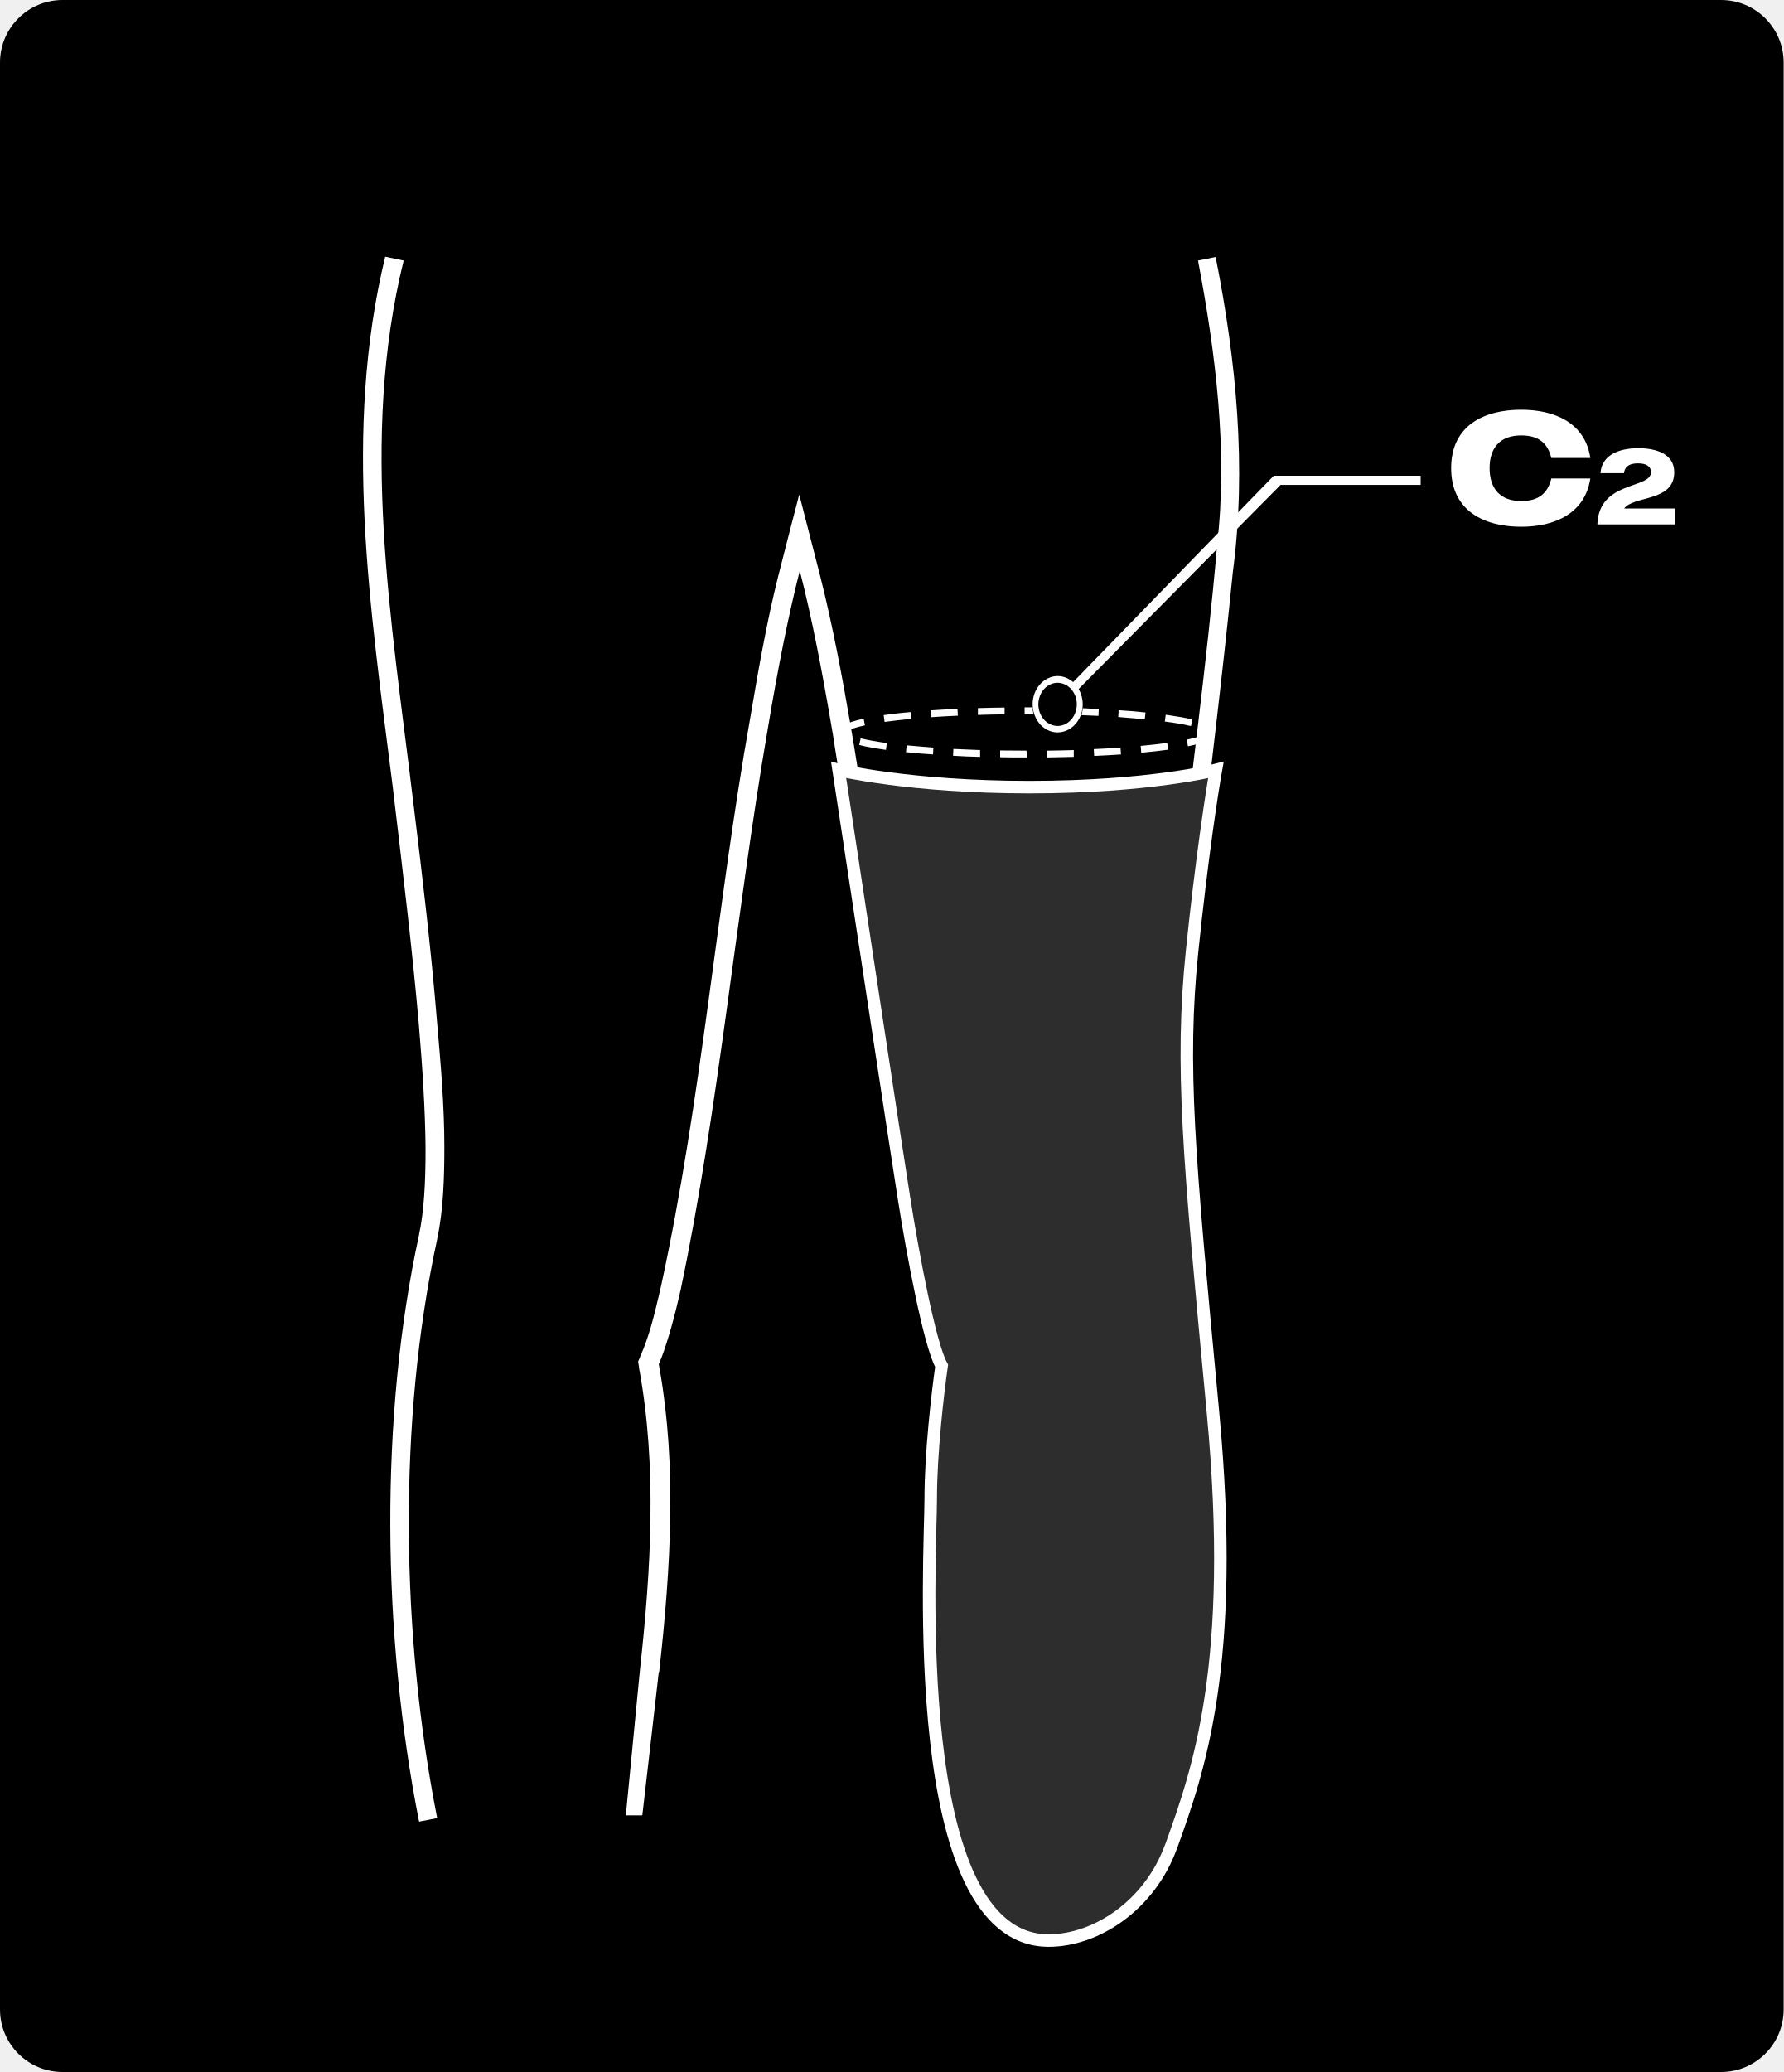
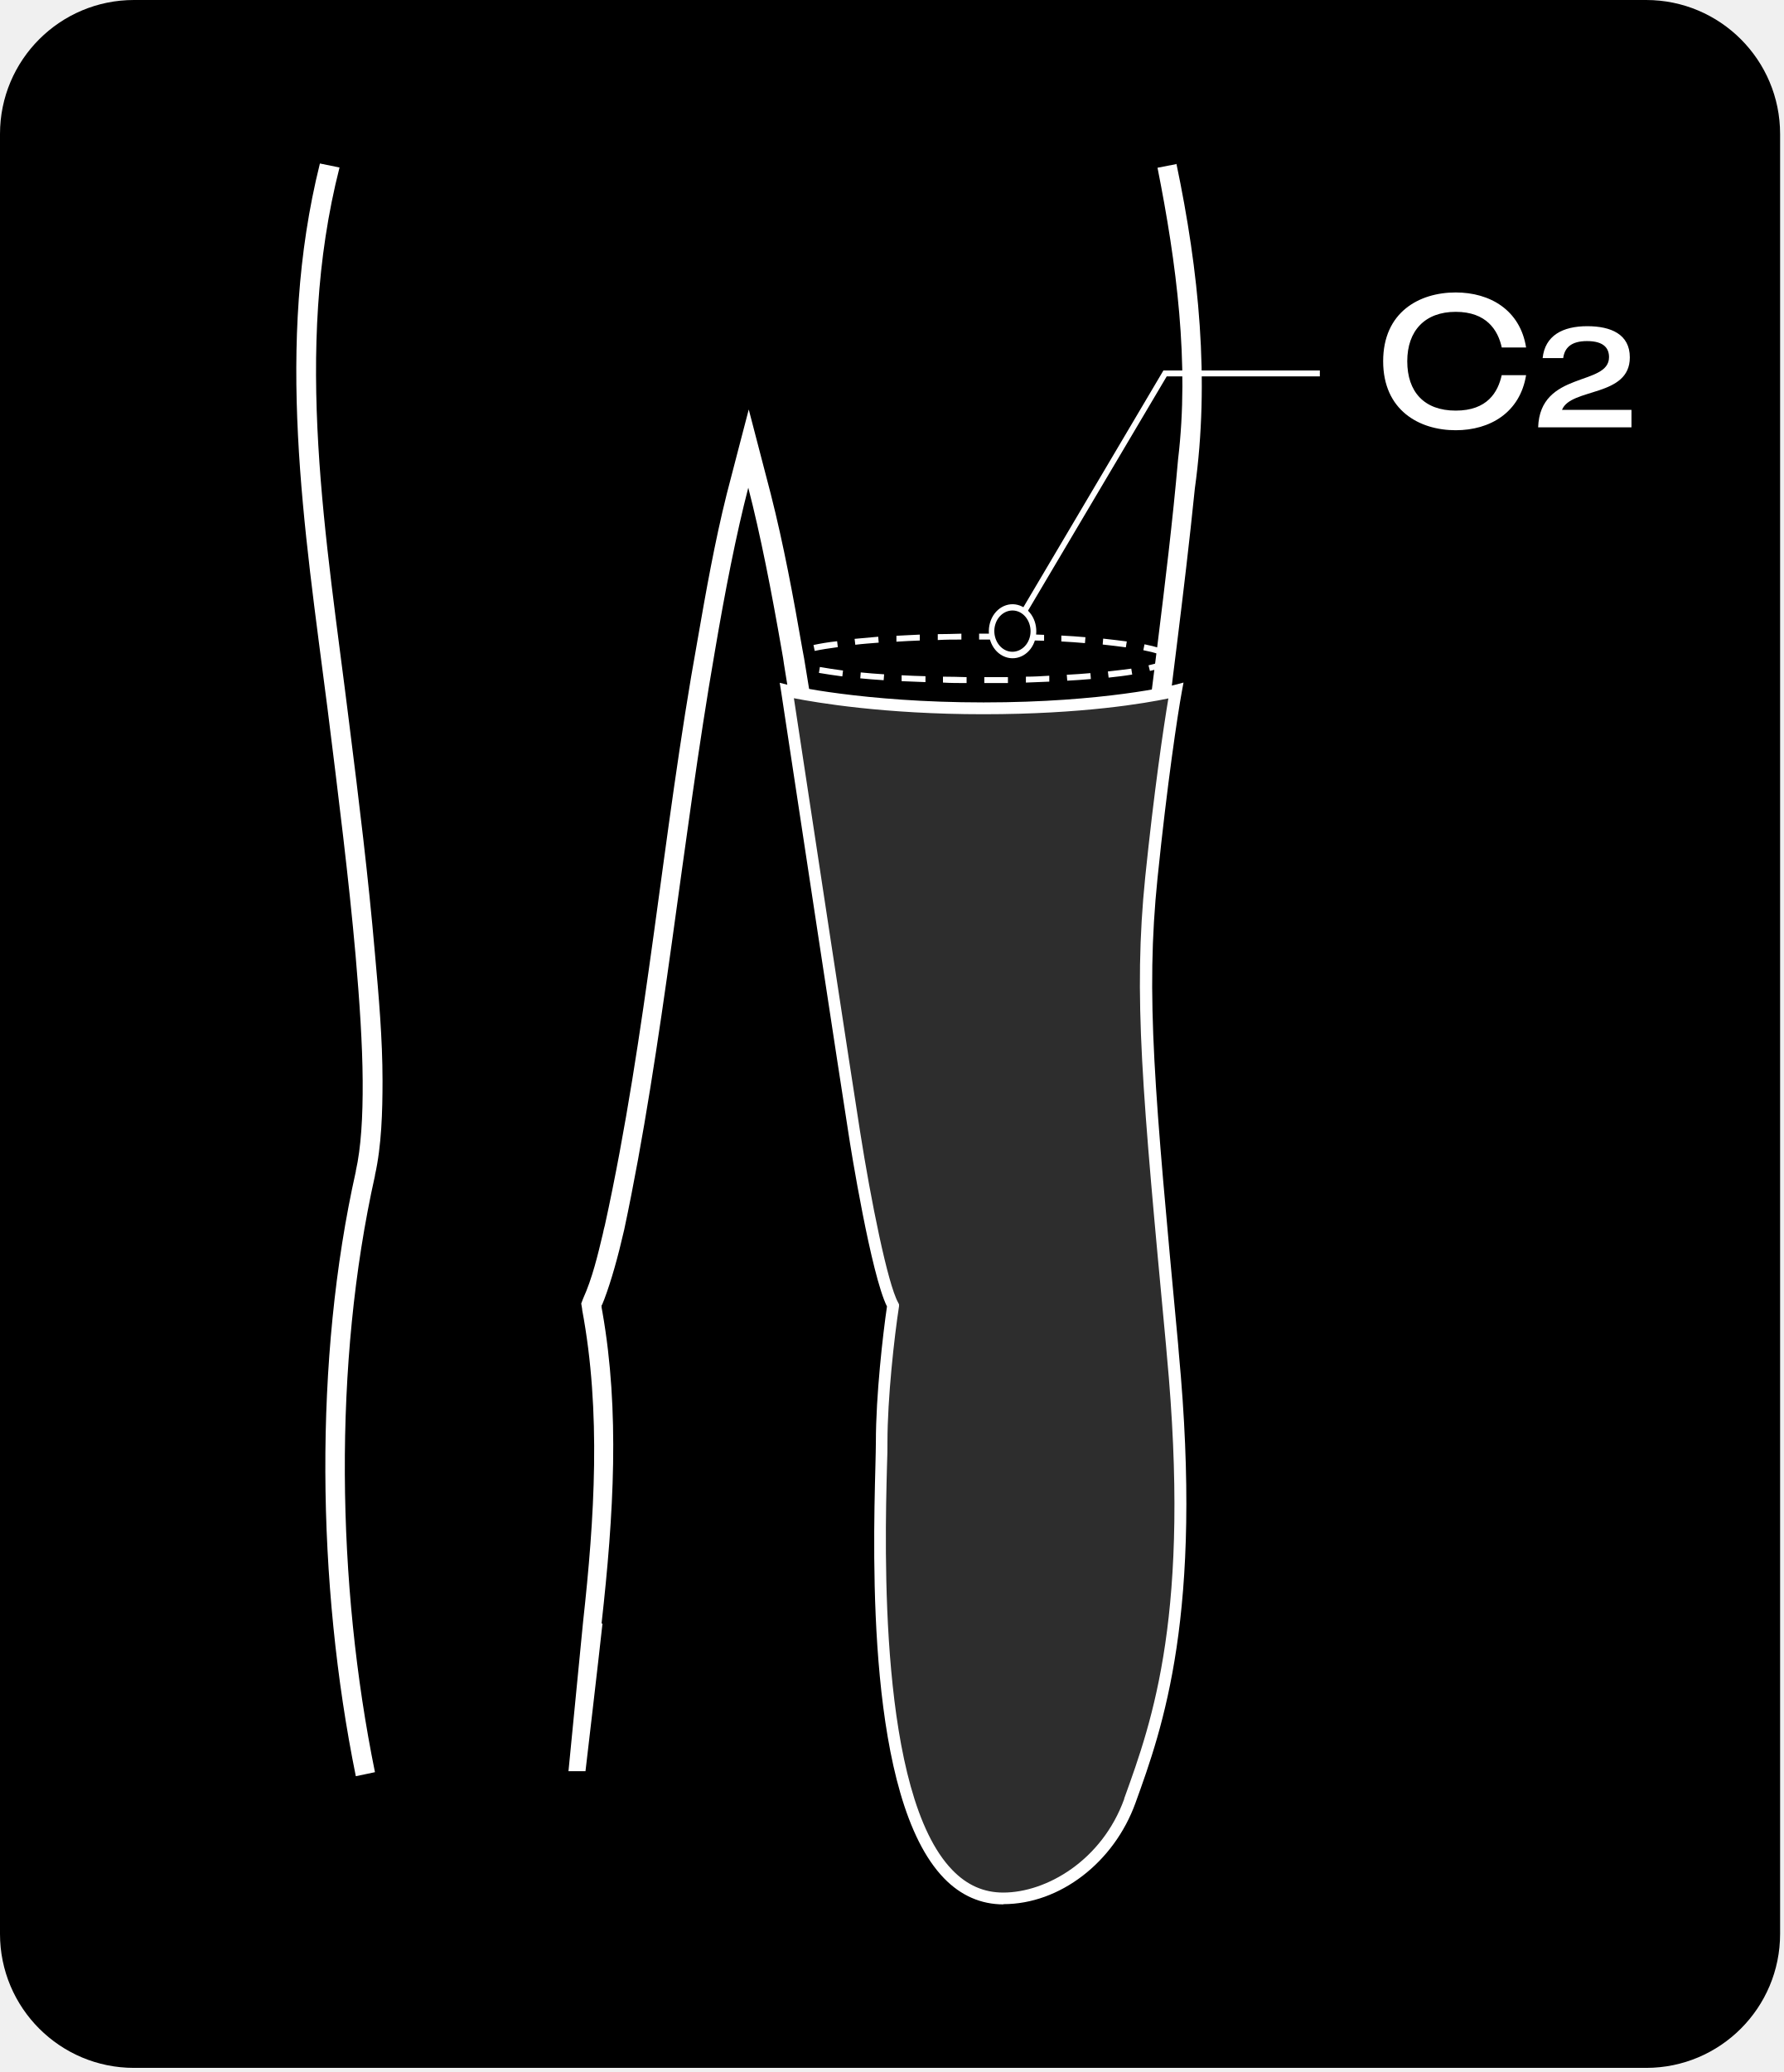
<svg xmlns="http://www.w3.org/2000/svg" width="285" height="331" viewBox="0 0 285 331" fill="none">
-   <rect width="285" height="331" rx="10" fill="black" />
-   <path fill-rule="evenodd" clip-rule="evenodd" d="M194.232 41C197.545 57.643 199.215 74.641 196.978 91.491C196.186 99.487 195.251 107.779 194.288 116.07C193.92 119.298 193.524 122.526 193.156 125.724C191.541 139.258 189.984 152.466 188.993 164.133C188.37 171.329 187.973 177.904 187.945 183.589C187.888 189.275 188.2 194.043 188.964 197.626V197.715C194.911 225.315 194.826 258.127 189.842 287H186.897C191.853 258.719 192.108 226.263 186.133 198.396V198.337C185.142 193.747 185 188.387 185 183.619C185 177.104 185.425 170.411 185.991 163.867C187.039 152.229 188.426 140.59 189.842 128.952C190.38 124.54 190.89 120.157 191.428 115.745C192.561 106.179 193.665 96.614 194.486 86.96C196.214 71.946 194.232 56.399 191.428 41.622L194.317 41.03L194.232 41Z" fill="white" />
-   <path fill-rule="evenodd" clip-rule="evenodd" d="M105.324 267.106C107.226 250.142 108.104 234.182 105.441 218.929C105.383 218.664 105.354 218.398 105.295 218.133V218.015L105.266 217.956V217.867L105.324 217.808C105.441 217.513 105.559 217.188 105.705 216.864C106.758 214.061 107.782 210.403 108.747 206.096C114.745 177.714 117.67 145.498 122.644 116.645C124.223 107.145 125.949 98.383 127.793 91.184C127.793 91.184 127.793 91.155 127.793 91.125C127.793 91.125 127.793 91.155 127.793 91.184C129.665 98.412 131.362 107.145 132.971 116.674C133.088 117.294 133.176 117.884 133.263 118.503C134.755 127.531 136.16 137.208 137.535 146.885V146.944C137.622 147.445 137.681 147.976 137.769 148.478L137.915 149.54L137.973 149.864C138.237 151.694 138.5 153.493 138.734 155.322L138.997 157.269C139.495 160.869 140.021 164.468 140.519 167.979C141.601 175.443 142.654 182.612 143.737 189.161C144.761 195.445 145.843 201.139 146.926 206.007V206.155C147.92 210.462 148.944 214.091 149.997 216.893C150.114 217.218 150.231 217.513 150.348 217.808V217.867L150.407 217.956C150.378 218.162 150.348 218.369 150.29 218.546C150.231 218.929 150.173 219.283 150.085 219.667C147.832 233.267 148.125 248.254 149.5 263.95C150.144 271.178 150.992 278.553 151.928 286.017H155C154.093 278.583 153.245 271.148 152.601 263.684C151.285 248.933 150.67 233.267 153.449 218.516V218.398L153.625 217.513L153.186 216.775C151.723 213.235 150.67 209.075 149.939 205.388C148.622 199.93 147.598 194.295 146.691 188.689C145.112 179.396 143.824 169.985 142.508 160.574C142.332 159.335 142.157 158.125 142.011 156.886C141.513 153.434 141.045 149.953 140.519 146.501V146.206C139.29 137.208 137.973 128.21 136.452 119.094C136.277 118.12 136.13 117.146 135.955 116.143C134.58 108.119 133.059 99.976 131.069 92.07C130.747 90.742 128.056 80.446 127.705 79C127.354 80.357 124.633 90.83 124.34 92.07C122.468 99.534 121.152 107.175 119.864 114.757C114.481 144.908 112.141 175.502 105.646 205.358C105.559 205.771 105.441 206.184 105.354 206.627C104.564 209.99 103.715 213.589 102.282 216.716V216.775L101.96 217.513L102.106 218.398V218.516C105.032 234.3 104.008 250.821 102.253 266.782L100 290H102.633C102.633 290 104.622 272.859 105.266 267.106H105.324Z" fill="white" />
-   <path fill-rule="evenodd" clip-rule="evenodd" d="M66.962 291C61.033 261.086 60.632 226.27 66.962 197.243V197.184C67.735 193.61 68.021 188.856 67.993 183.186C67.936 177.517 67.534 170.931 66.933 163.785C65.931 152.15 64.327 138.951 62.723 125.455C59.171 97.225 54.761 69.053 61.549 41L64.499 41.62C57.453 70.087 62.551 99.233 65.988 127.788C67.449 139.689 68.881 151.589 69.854 163.519C70.427 170.046 71 176.69 71 183.216C71 187.97 70.857 193.315 69.854 197.892V197.951C63.525 227.127 64.098 261.293 69.854 290.439" fill="white" />
-   <path d="M187.145 294.903C183.724 304.398 175.142 310 167.562 310C144.794 310 148.717 248.374 148.717 239.352C148.717 232.128 149.837 222.456 150.457 218.181C148.569 214.849 145.856 200.401 144.44 191.378C143.29 184.154 137.008 142.785 134 123C134 123 145.384 125.742 164.495 125.742C183.606 125.742 194.282 123 194.282 123C193.663 126.479 192.011 137.153 190.478 151.955C188.59 170.266 189.976 184.891 193.692 224.284L193.81 225.552C197.615 265.859 191.451 282.961 187.174 294.844L187.145 294.903Z" fill="#2D2D2D" stroke="white" stroke-width="2" stroke-miterlimit="10" />
-   <path d="M164.104 121H164.015C162.593 121 161.17 121 159.807 120.97V119.883C161.2 119.883 162.593 119.913 164.015 119.913L164.104 121ZM167.304 121V119.913C168.756 119.913 170.178 119.853 171.57 119.823V120.909C170.207 120.94 168.785 120.97 167.304 121ZM156.578 120.909C155.096 120.879 153.674 120.819 152.281 120.728L152.341 119.642C153.704 119.702 155.156 119.762 156.607 119.823V120.909H156.578ZM174.83 120.758L174.77 119.672C176.252 119.611 177.674 119.521 179.037 119.43L179.126 120.517C177.763 120.608 176.311 120.698 174.83 120.758ZM149.052 120.517C147.541 120.426 146.089 120.306 144.756 120.155L144.874 119.068C146.207 119.189 147.63 119.309 149.141 119.43L149.081 120.517H149.052ZM182.356 120.245L182.267 119.158C183.837 119.008 185.259 118.857 186.504 118.675L186.652 119.762C185.378 119.943 183.956 120.094 182.356 120.245ZM141.556 119.792C139.867 119.551 138.415 119.309 137.289 119.008L137.526 117.951C138.622 118.223 140.015 118.464 141.704 118.706L141.556 119.792ZM189.822 119.219L189.615 118.162C192.667 117.528 192.933 116.985 192.933 116.955L193.763 116.351C193.911 116.562 194 116.774 194 117.015C194 117.951 192.756 118.615 189.822 119.219ZM134.059 117.347C134.059 117.347 134 117.136 134 117.015C134 116.079 135.215 115.415 138 114.811L138.207 115.868C135.333 116.502 135.037 117.015 135.037 117.045L134.03 117.377L134.059 117.347ZM190.296 115.989C189.2 115.717 187.778 115.475 186.119 115.264L186.267 114.177C187.956 114.419 189.407 114.66 190.533 114.932L190.296 115.989ZM141.348 115.325L141.2 114.238C142.504 114.057 143.926 113.875 145.496 113.755L145.585 114.842C144.044 114.992 142.622 115.143 141.348 115.325ZM182.948 114.902C181.615 114.781 180.193 114.66 178.681 114.54L178.741 113.453C180.252 113.543 181.704 113.664 183.037 113.815L182.919 114.902H182.948ZM148.785 114.57L148.696 113.483C150.059 113.392 151.481 113.302 152.993 113.242L153.052 114.328C151.57 114.389 150.148 114.479 148.785 114.57ZM175.511 114.358C174.148 114.298 172.696 114.238 171.244 114.177V113.091C172.756 113.121 174.178 113.181 175.57 113.272L175.511 114.358ZM156.252 114.208V113.121C157.615 113.091 159.037 113.03 160.519 113.03V114.117C159.067 114.117 157.644 114.177 156.252 114.208ZM168.015 114.117C166.711 114.117 165.348 114.087 163.985 114.087H163.719V113H163.985C165.348 113 166.711 113 168.015 113.03V114.117Z" fill="white" />
-   <path d="M169.446 113L168 112.531L203.527 76H227V77.466H204.611L169.446 113Z" fill="white" />
-   <path d="M172.805 114.247C172.102 116.358 169.863 117.477 167.753 116.805C165.642 116.102 164.523 113.863 165.195 111.753C165.898 109.642 168.137 108.523 170.247 109.195C172.358 109.898 173.477 112.137 172.805 114.247Z" fill="black" />
-   <path d="M172.803 113.92C173.482 111.569 172.351 109.027 170.258 108.233C168.166 107.439 165.904 108.742 165.197 111.092C164.518 113.443 165.649 115.985 167.742 116.779C169.834 117.541 172.096 116.271 172.803 113.92C173.482 111.569 172.125 116.271 172.803 113.92ZM166.073 111.442C166.611 109.631 168.336 108.646 169.947 109.25C171.559 109.853 172.436 111.791 171.898 113.602C171.361 115.413 169.636 116.398 168.024 115.794C166.413 115.19 165.536 113.253 166.073 111.442C166.611 109.631 165.536 113.253 166.073 111.442Z" fill="white" />
-   <path d="M247.879 76.44H254.111C253.255 82.052 248.382 84.149 243.065 84.149C237.217 84.149 231.871 81.668 231.871 74.786C231.871 67.905 237.217 65.453 243.065 65.453C248.411 65.453 253.284 67.55 254.111 73.162H247.879C247.318 70.888 245.96 69.559 243.065 69.559C239.609 69.559 238.015 71.626 238.015 74.786C238.015 77.947 239.609 80.044 243.065 80.044C245.96 80.044 247.318 78.715 247.879 76.44Z" fill="white" />
-   <path d="M267.639 81.201V83.77H255.234C255.47 76.741 263.799 78.159 263.799 75.441C263.799 74.437 262.943 74.023 261.732 74.023C260.521 74.023 259.635 74.407 259.487 75.589H255.736C255.913 72.812 258.483 71.602 261.791 71.602C264.656 71.602 267.521 72.517 267.521 75.441C267.521 80.197 261.082 79.133 259.517 81.23H267.639V81.201Z" fill="white" />
+   <path d="M263.028 0H21.406C9.584 0 0 9.584 0 21.406V308.936C0 320.758 9.584 330.342 21.406 330.342H263.028C274.85 330.342 284.434 320.758 284.434 308.936V21.406C284.434 9.584 274.85 0 263.028 0Z" fill="black" />
+   <path fill-rule="evenodd" clip-rule="evenodd" d="M187.974 26.156C191.561 43.258 193.335 60.738 190.919 78.029C190.088 86.26 189.069 94.754 188.012 103.286C187.597 106.609 187.181 109.893 186.804 113.215C185.067 127.109 183.406 140.7 182.311 152.668C181.669 160.067 181.216 166.825 181.178 172.639C181.141 178.453 181.443 183.361 182.273 187.061V187.137C188.654 215.489 188.578 249.203 183.217 278.877H180.046C185.369 249.807 185.633 216.471 179.253 187.816V187.741C178.158 183.021 178.045 177.51 178.045 172.639C178.045 165.919 178.498 159.048 179.102 152.366C180.235 140.398 181.745 128.468 183.255 116.5C183.821 111.97 184.387 107.439 184.954 102.947C186.162 93.131 187.37 83.315 188.238 73.386C190.088 57.982 187.974 41.975 184.954 26.798L188.05 26.194L187.974 26.156Z" fill="white" />
+   <path fill-rule="evenodd" clip-rule="evenodd" d="M96.12 259.353C98.083 241.836 99.026 225.413 96.27 209.67C96.233 209.405 96.157 209.103 96.12 208.839V208.688V208.613V208.499L96.195 208.462C96.308 208.16 96.459 207.82 96.573 207.518C97.667 204.611 98.724 200.873 99.744 196.418C105.973 167.159 109.031 133.899 114.203 104.187C115.864 94.371 117.639 85.348 119.564 77.91C121.49 85.348 123.264 94.371 124.963 104.187C125.076 104.829 125.19 105.433 125.265 106.074C126.813 115.4 128.285 125.366 129.72 135.333C129.795 135.9 129.871 136.428 129.946 136.957L130.098 138.052V138.391C130.4 140.279 130.664 142.129 130.928 144.017L131.192 146.017C131.721 149.755 132.249 153.417 132.778 157.041C133.873 164.743 135.005 172.143 136.138 178.901C137.233 185.394 138.328 191.246 139.46 196.267V196.418C140.517 200.873 141.537 204.611 142.669 207.518C142.783 207.857 142.933 208.16 143.047 208.462V208.537L143.122 208.65C143.122 208.877 143.047 209.066 143.009 209.254C142.933 209.632 142.858 210.009 142.82 210.425C140.48 224.469 140.782 239.91 142.216 256.106C142.858 263.581 143.764 271.17 144.746 278.872H147.955C147.011 271.208 146.105 263.544 145.463 255.842C144.066 240.627 143.462 224.469 146.369 209.254V209.141L146.558 208.235L146.105 207.48C144.557 203.818 143.5 199.552 142.745 195.739C141.348 190.113 140.291 184.299 139.385 178.485C137.761 168.896 136.402 159.193 135.043 149.491C134.854 148.245 134.703 146.961 134.514 145.715C134.024 142.129 133.495 138.58 132.966 134.994V134.691C131.683 125.404 130.324 116.117 128.738 106.716C128.587 105.697 128.399 104.678 128.21 103.696C126.775 95.428 125.227 87.047 123.151 78.892C122.811 77.533 120.017 66.886 119.64 65.414C119.262 66.811 116.468 77.608 116.129 78.892C114.203 86.594 112.806 94.484 111.447 102.299C105.822 133.408 103.406 164.932 96.648 195.739C96.534 196.154 96.421 196.607 96.346 197.022C95.515 200.496 94.647 204.195 93.175 207.442L92.872 208.235L93.023 209.141V209.254C96.082 225.526 94.987 242.591 93.175 259.013L90.834 282.949H93.552C93.552 282.949 95.628 265.28 96.27 259.353H96.12Z" fill="white" />
+   <path fill-rule="evenodd" clip-rule="evenodd" d="M56.855 283.746C50.588 252.939 50.135 217.074 56.855 187.135V187.06C57.686 183.36 57.988 178.49 57.95 172.638C57.912 166.786 57.459 160.028 56.818 152.629C55.761 140.623 54.062 127.032 52.325 113.139C48.587 84.069 43.906 55.036 51.117 26.117L54.25 26.759C46.775 56.093 52.174 86.145 55.798 115.555C57.346 127.825 58.856 140.095 59.913 152.365C60.517 159.085 61.122 165.956 61.122 172.638C61.122 177.546 60.97 183.02 59.913 187.739V187.815C53.193 217.867 53.797 253.09 59.913 283.104" fill="white" />
+   <path d="M180.536 287.67C177.025 297.486 168.153 303.262 160.338 303.262C136.855 303.262 140.895 239.686 140.895 230.36C140.895 222.923 142.028 212.918 142.707 208.501C140.744 205.066 137.95 190.153 136.515 180.866C135.345 173.428 128.852 130.729 125.756 110.305C125.756 110.305 137.497 113.136 157.204 113.136C176.911 113.136 187.936 110.305 187.936 110.305C187.294 113.891 185.595 124.915 184.009 140.205C182.084 159.12 183.481 174.183 187.331 214.844L187.445 216.165C191.371 257.769 185.029 275.4 180.612 287.67H180.536Z" fill="#2D2D2D" />
+   <path d="M160.338 304.224C156.752 304.224 153.543 302.827 150.863 300.071C138.479 287.348 139.499 248.764 139.876 234.229C139.914 232.53 139.952 231.247 139.952 230.378C139.952 222.866 141.084 213.087 141.726 208.708C139.197 203.649 135.912 183.375 135.572 181.035C134.326 173.182 127.38 127.425 124.813 110.474L124.586 109.077L125.945 109.417C125.945 109.417 137.837 112.21 157.167 112.21C176.497 112.21 187.559 109.454 187.672 109.417L189.107 109.039L188.842 110.474C188.163 114.174 186.501 125.197 184.954 140.299C183.028 159.1 184.463 174.239 188.238 214.673L188.351 216.07C192.278 257.901 185.784 275.984 181.443 287.99C178.007 297.542 169.324 304.186 160.338 304.186V304.224ZM126.851 111.531C129.569 129.464 136.214 173.106 137.422 180.733C139.159 191.794 141.839 205.084 143.5 208.066L143.652 208.368V208.67C142.897 213.54 141.802 223.356 141.802 230.378C141.802 231.247 141.802 232.568 141.726 234.267C141.386 247.216 140.367 286.593 152.184 298.75C154.525 301.166 157.205 302.336 160.301 302.336C167.21 302.336 176.082 297.202 179.631 287.386V287.31C184.161 274.814 190.315 257.636 186.426 216.259L186.313 214.937C182.5 174.277 181.065 159.1 182.99 140.11C184.387 126.557 185.898 116.25 186.69 111.569C183.142 112.324 172.986 114.098 157.129 114.098C141.273 114.098 130.476 112.248 126.814 111.531H126.851Z" fill="white" />
+   <path d="M157.279 109.117V108.173C158.562 108.173 159.808 108.173 161.054 108.173V109.117C159.846 109.117 158.562 109.117 157.279 109.117ZM154.447 109.117C153.164 109.117 151.918 109.117 150.672 109.042V108.098C151.918 108.098 153.201 108.135 154.447 108.173V109.117ZM163.923 109.042V108.098C165.169 108.098 166.453 108.022 167.661 107.947V108.89C166.491 108.928 165.207 109.004 163.923 109.042ZM147.84 108.966C146.557 108.928 145.273 108.853 144.065 108.815V107.871C145.311 107.947 146.595 107.984 147.878 108.022V108.966H147.84ZM170.53 108.74L170.455 107.796C171.776 107.72 173.022 107.645 174.23 107.531L174.306 108.475C173.097 108.589 171.852 108.664 170.53 108.74ZM141.234 108.664C139.912 108.588 138.629 108.475 137.458 108.362L137.534 107.418C138.704 107.531 139.95 107.645 141.271 107.72L141.196 108.664H141.234ZM177.137 108.211L177.024 107.267C178.383 107.116 179.666 106.965 180.761 106.814L180.912 107.758C179.818 107.947 178.534 108.098 177.137 108.249V108.211ZM134.627 108.06C133.192 107.871 131.946 107.682 130.851 107.494L131.003 106.55C132.06 106.739 133.305 106.927 134.702 107.116L134.589 108.06H134.627ZM183.744 107.192L183.517 106.285C186.198 105.681 186.386 105.153 186.386 105.153H187.33C187.33 106.021 186.236 106.625 183.706 107.192H183.744ZM128.02 106.814C126.51 106.361 125.868 105.833 125.868 105.153C125.868 104.473 126.623 104.058 127.189 103.794L127.567 104.662C126.925 104.926 126.812 105.115 126.812 105.153C126.812 105.153 126.963 105.455 128.322 105.908L128.02 106.814ZM186.122 104.926C185.745 104.662 184.801 104.285 182.687 103.869L182.876 102.926C184.726 103.303 185.934 103.681 186.613 104.096L186.122 104.889V104.926ZM130.172 103.945L129.983 103.039C131.04 102.812 132.324 102.586 133.758 102.435L133.872 103.379C132.475 103.567 131.229 103.756 130.172 103.983V103.945ZM179.931 103.416C178.836 103.265 177.59 103.114 176.193 102.963L176.269 102.019C177.666 102.17 178.912 102.321 180.044 102.472L179.893 103.416H179.931ZM136.666 103.001L136.552 102.057C137.723 101.944 139.006 101.831 140.328 101.717L140.403 102.661C139.082 102.774 137.836 102.85 136.666 103.001ZM173.362 102.737C172.154 102.623 170.908 102.548 169.586 102.472V101.529C170.946 101.604 172.229 101.68 173.437 101.793L173.362 102.737ZM143.235 102.51V101.566C144.405 101.491 145.651 101.453 146.972 101.378V102.321C145.726 102.359 144.443 102.435 143.235 102.51ZM166.793 102.359C165.585 102.321 164.301 102.284 163.017 102.246V101.302C164.339 101.302 165.585 101.378 166.83 101.415V102.359H166.793ZM149.841 102.246V101.302C151.05 101.302 152.333 101.264 153.617 101.227V102.17C152.333 102.17 151.087 102.17 149.841 102.246ZM160.186 102.17C159.015 102.17 157.807 102.17 156.599 102.17H156.448V101.227H156.599C157.807 101.227 159.016 101.227 160.224 101.227V102.17H160.186Z" fill="white" />
+   <path d="M239.96 59.932H243.849C242.867 65.897 238.11 68.729 232.598 68.729C226.746 68.729 221.008 65.52 221.008 57.705C221.008 49.89 226.746 46.719 232.598 46.719C238.11 46.719 242.905 49.55 243.849 55.515H239.96C239.356 52.721 237.506 49.815 232.598 49.815C227.69 49.815 224.859 52.835 224.859 57.705C224.859 62.575 227.539 65.595 232.598 65.595C237.657 65.595 239.356 62.651 239.96 59.895V59.932Z" fill="white" />
+   <path d="M260.686 65.474V68.268H245.773C246.075 59.169 257.099 61.736 257.099 57.055C257.099 55.734 256.382 54.488 253.589 54.488C251.059 54.488 250.002 55.545 249.776 57.206H246.491C246.869 53.62 249.662 52.109 253.626 52.109C257.402 52.109 260.422 53.393 260.422 57.093C260.422 63.473 250.983 61.925 249.587 65.474H260.649H260.686Z" fill="white" />
+   <path d="M162.19 101.048L161.396 100.595L185.898 59.18H210.891V60.123H186.427L162.19 101.048Z" fill="white" />
+   <path d="M164.982 102.059C164.416 104.06 162.49 105.155 160.754 104.475C158.979 103.833 158.035 101.681 158.602 99.68C159.168 97.68 161.093 96.585 162.83 97.264C164.604 97.906 165.548 100.058 164.982 102.059Z" fill="black" />
+   <path d="M165.398 102.181C166.04 99.915 164.983 97.499 162.982 96.744C160.981 95.989 158.829 97.235 158.187 99.5C157.545 101.765 158.603 104.182 160.604 104.937C162.604 105.692 164.756 104.446 165.398 102.181C166.04 99.915 164.756 104.446 165.398 102.181ZM159.018 99.802C159.509 98.066 161.17 97.122 162.68 97.688C164.19 98.254 165.021 100.142 164.53 101.841C164.039 103.578 162.378 104.521 160.868 103.955C159.357 103.389 158.527 101.501 159.018 99.802C159.509 98.066 158.527 101.539 159.018 99.802Z" fill="white" />
</svg>
